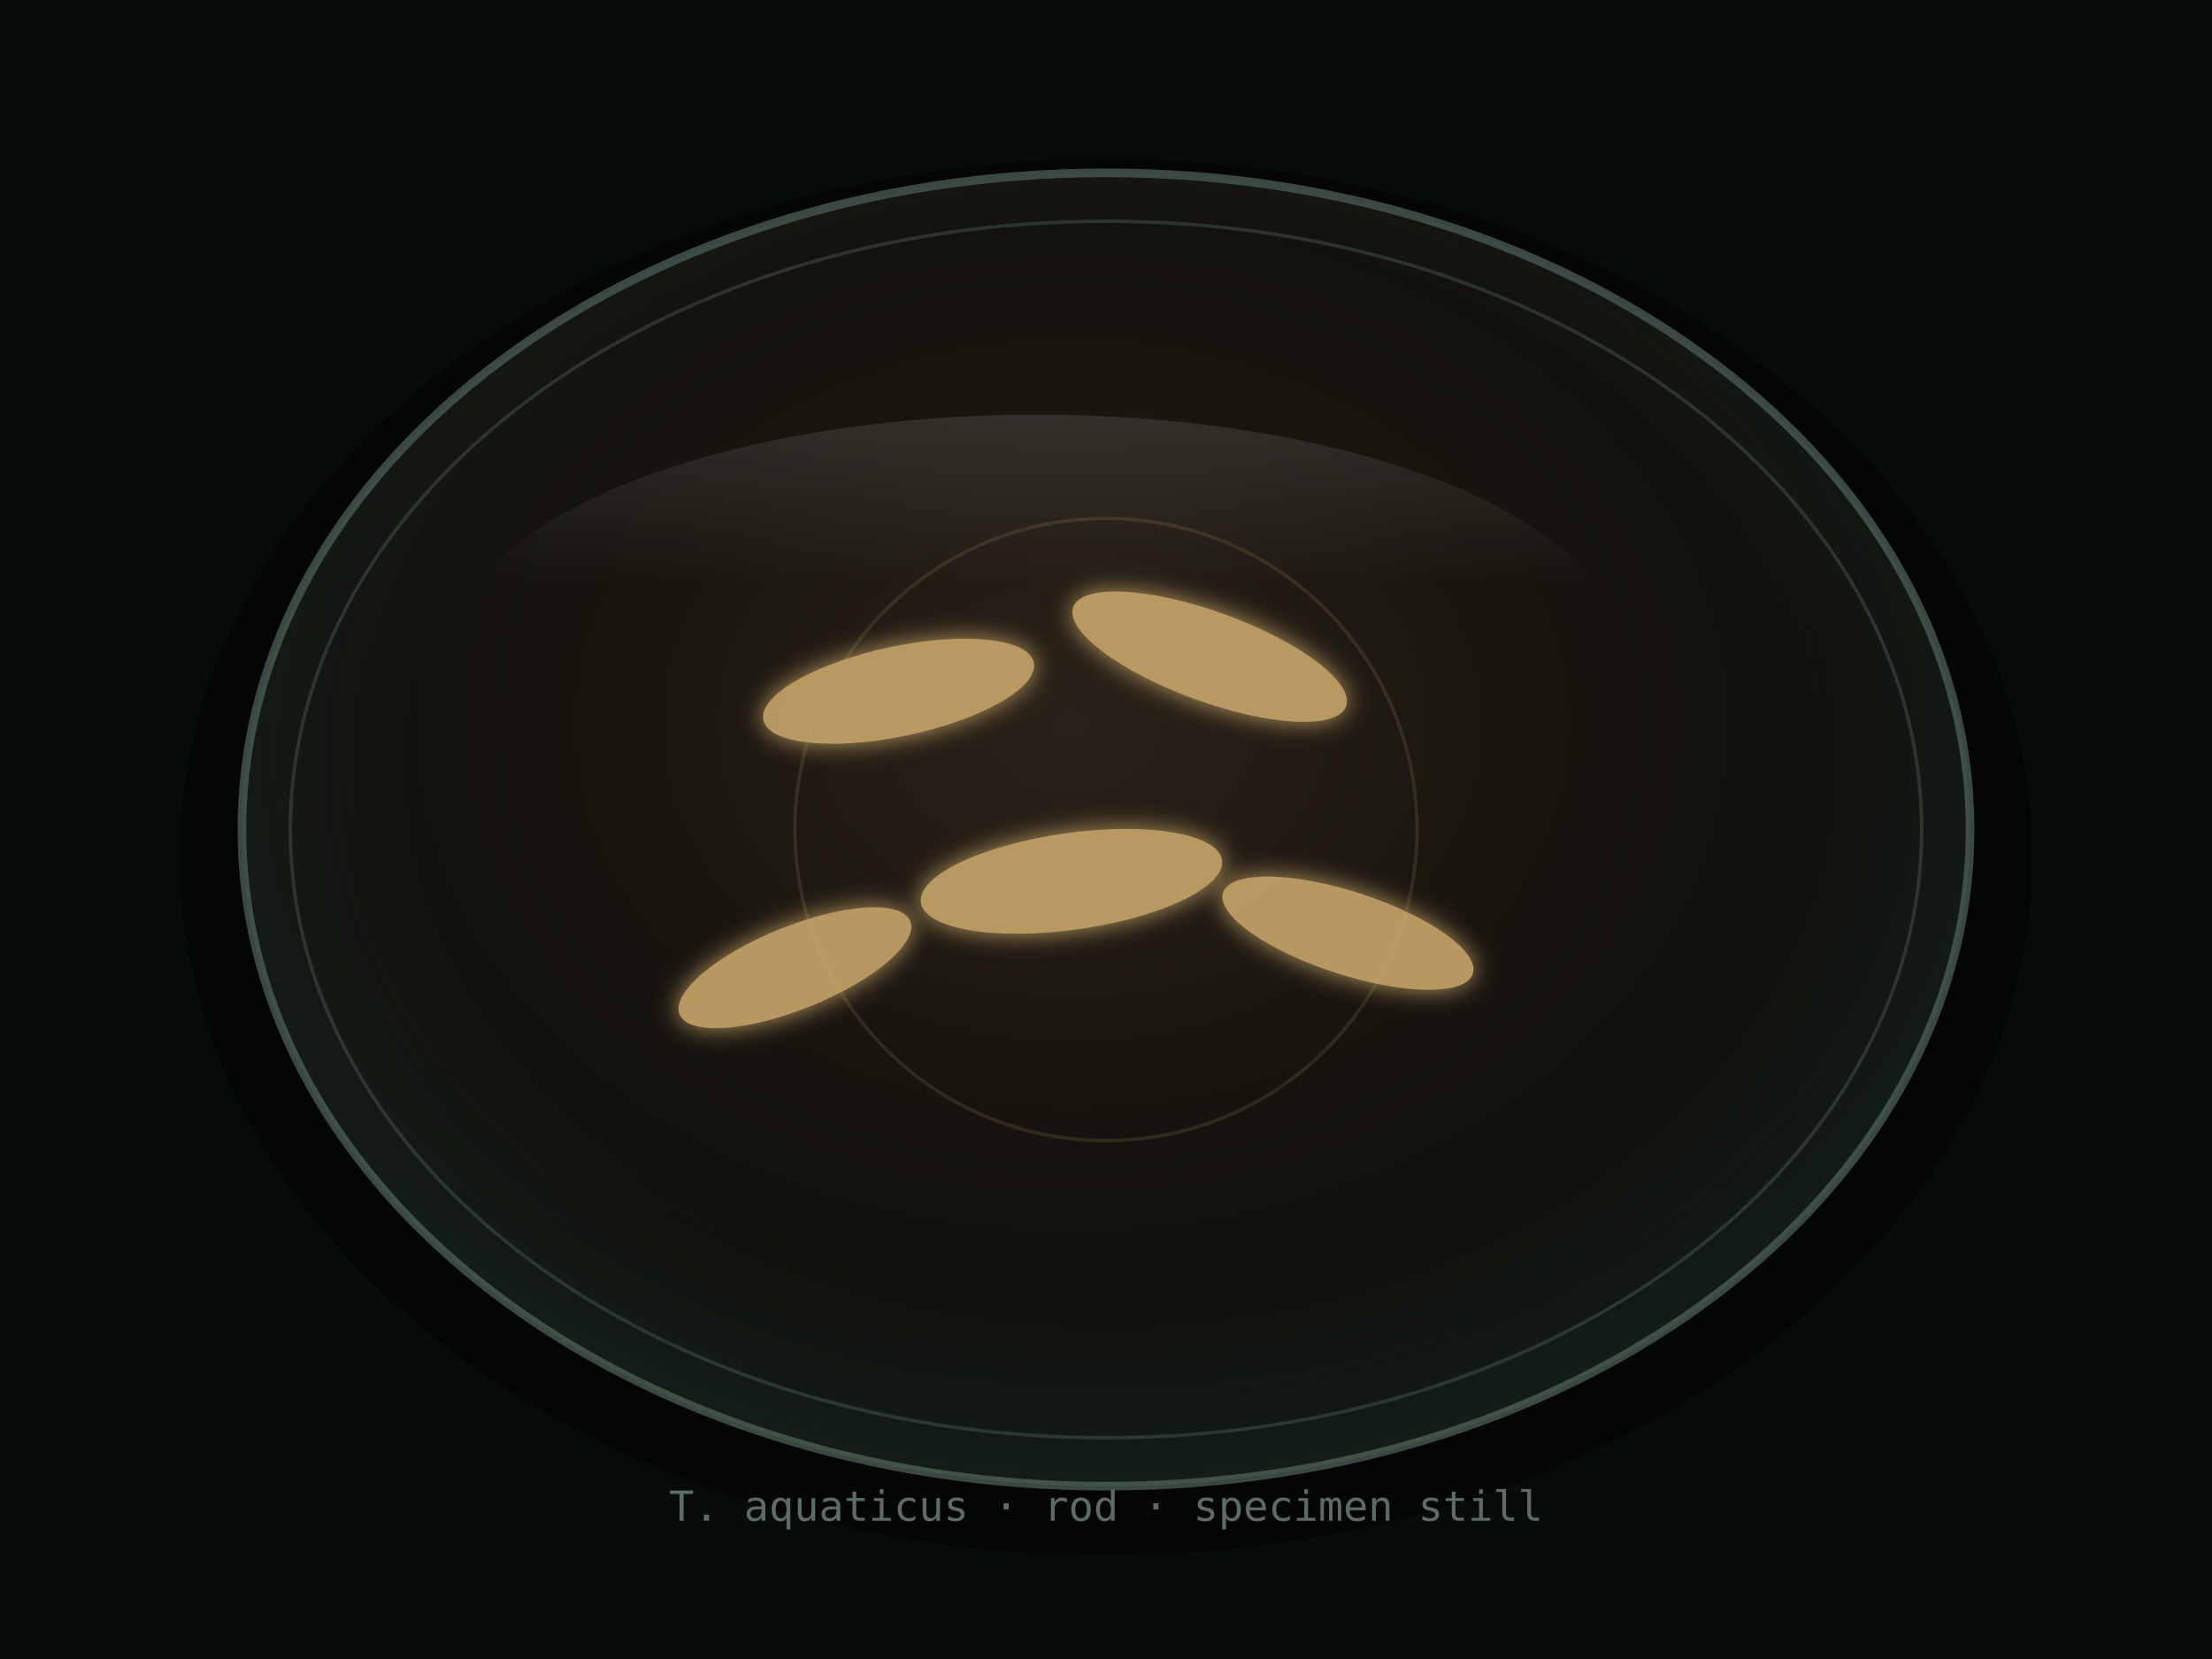
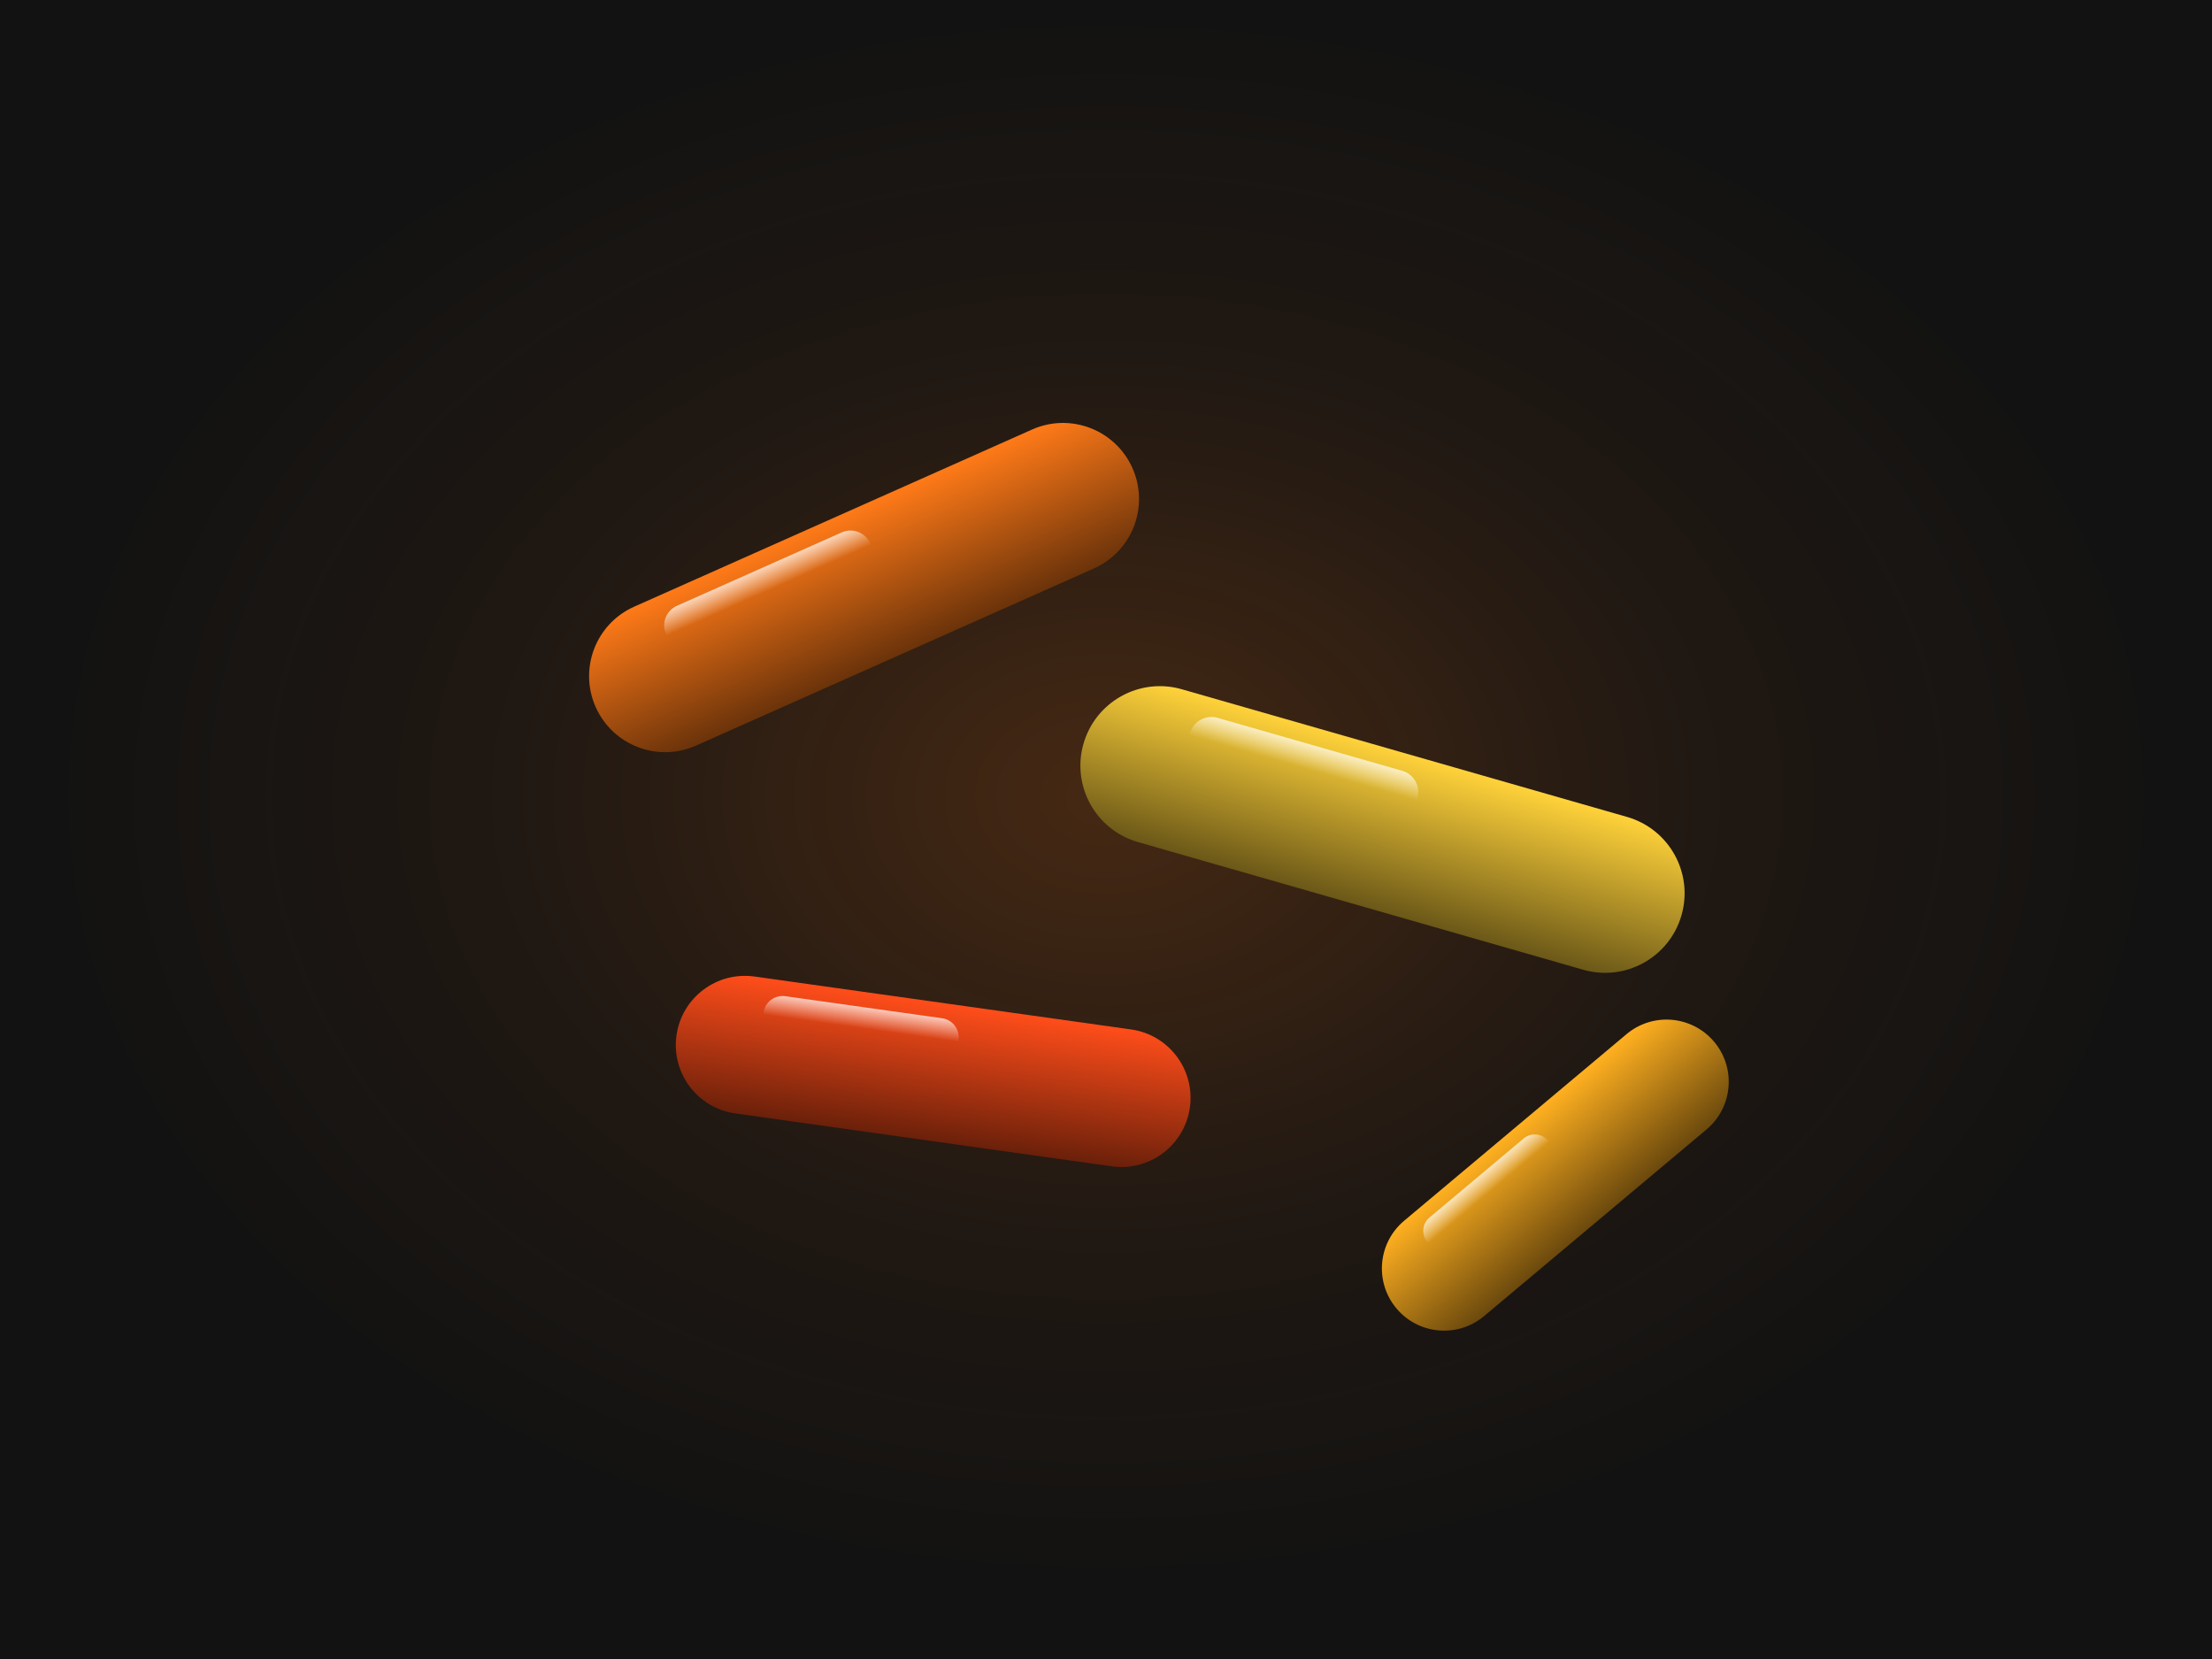
- <svg xmlns="http://www.w3.org/2000/svg" viewBox="0 0 640 480" role="img" aria-label="Specimen plate: Thermus aquaticus rods">
+ <svg xmlns="http://www.w3.org/2000/svg" viewBox="0 0 640 480" role="img" aria-label="Thermus aquaticus rods">
  <defs>
-     <radialGradient id="plate" cx="48%" cy="42%" r="62%">
-       <stop offset="0%" stop-color="#2a2218" />
-       <stop offset="45%" stop-color="#18140e" />
-       <stop offset="100%" stop-color="#080c0b" />
+     <linearGradient id="shine" x1="0" y1="0" x2="0" y2="1">
+       <stop offset="0%" stop-color="#ffffff" stop-opacity="0.7" />
+       <stop offset="55%" stop-color="#ffffff" stop-opacity="0" />
+     </linearGradient>
+     <linearGradient id="c0" x1="0" y1="0" x2="0" y2="1">
+       <stop offset="0%" stop-color="#ff7a18" />
+       <stop offset="100%" stop-color="#6b330a" />
+     </linearGradient>
+     <radialGradient id="s0" cx="35%" cy="32%" r="70%">
+       <stop offset="0%" stop-color="#ff7a18" />
+       <stop offset="100%" stop-color="#602e09" />
    </radialGradient>
-     <radialGradient id="plateRim" cx="50%" cy="45%" r="58%">
-       <stop offset="70%" stop-color="rgba(111,191,163,0)" />
-       <stop offset="92%" stop-color="rgba(111,191,163,0.08)" />
-       <stop offset="100%" stop-color="rgba(201,166,107,0.12)" />
+     <linearGradient id="c1" x1="0" y1="0" x2="0" y2="1">
+       <stop offset="0%" stop-color="#ffd23a" />
+       <stop offset="100%" stop-color="#6b5818" />
+     </linearGradient>
+     <radialGradient id="s1" cx="35%" cy="32%" r="70%">
+       <stop offset="0%" stop-color="#ffd23a" />
+       <stop offset="100%" stop-color="#604f16" />
    </radialGradient>
-     <linearGradient id="glass" x1="0%" y1="0%" x2="0%" y2="100%">
-       <stop offset="0%" stop-color="rgba(230,237,233,0.12)" />
-       <stop offset="35%" stop-color="rgba(230,237,233,0)" />
+     <linearGradient id="c2" x1="0" y1="0" x2="0" y2="1">
+       <stop offset="0%" stop-color="#ff4d1a" />
+       <stop offset="100%" stop-color="#6b200a" />
    </linearGradient>
-     <filter id="soft" x="-20%" y="-20%" width="140%" height="140%">
-       <feGaussianBlur stdDeviation="1.4" />
-     </filter>
-     <filter id="glow" x="-30%" y="-30%" width="160%" height="160%">
-       <feGaussianBlur stdDeviation="3.5" result="b" />
-       <feMerge>
-         <feMergeNode in="b" />
-         <feMergeNode in="SourceGraphic" />
-       </feMerge>
-     </filter>
+     <radialGradient id="s2" cx="35%" cy="32%" r="70%">
+       <stop offset="0%" stop-color="#ff4d1a" />
+       <stop offset="100%" stop-color="#601d09" />
+     </radialGradient>
+     <linearGradient id="c3" x1="0" y1="0" x2="0" y2="1">
+       <stop offset="0%" stop-color="#ffb020" />
+       <stop offset="100%" stop-color="#6b490d" />
+     </linearGradient>
+     <radialGradient id="s3" cx="35%" cy="32%" r="70%">
+       <stop offset="0%" stop-color="#ffb020" />
+       <stop offset="100%" stop-color="#60420c" />
+     </radialGradient>
+     <radialGradient id="wash" cx="50%" cy="48%" r="48%">
+       <stop offset="0%" stop-color="#ff7a18" stop-opacity="0.22" />
+       <stop offset="55%" stop-color="#ff7a18" stop-opacity="0.06" />
+       <stop offset="100%" stop-color="#ff7a18" stop-opacity="0" />
+     </radialGradient>
  </defs>
-   <rect width="640" height="480" fill="#070b0a" />
-   <ellipse cx="320" cy="248" rx="268" ry="202" fill="rgba(0,0,0,0.45)" />
-   <ellipse cx="320" cy="240" rx="250" ry="190" fill="url(#plate)" stroke="#3a4841" stroke-width="2.5" />
-   <ellipse cx="320" cy="240" rx="250" ry="190" fill="url(#plateRim)" />
-   <ellipse cx="320" cy="240" rx="236" ry="176" fill="none" stroke="#4a5a52" stroke-width="1" opacity="0.45" />
-   <ellipse cx="300" cy="190" rx="170" ry="70" fill="url(#glass)" />
-   <g fill="#c9a66b" opacity="0.9" filter="url(#glow)">
-     <ellipse cx="260" cy="200" rx="40" ry="13" transform="rotate(-12 260 200)" />
-     <ellipse cx="350" cy="190" rx="42" ry="13" transform="rotate(20 350 190)" />
-     <ellipse cx="310" cy="255" rx="44" ry="14" transform="rotate(-8 310 255)" />
-     <ellipse cx="390" cy="270" rx="38" ry="12" transform="rotate(18 390 270)" />
-     <ellipse cx="230" cy="280" rx="36" ry="12" transform="rotate(-22 230 280)" />
+   <rect width="640" height="480" fill="#121212" />
+   <rect width="640" height="480" fill="url(#wash)" />
+   <g transform="translate(250.0 170.0) rotate(-24.0)">
+     <rect x="-85.0" y="-22.0" width="170.0" height="44.0" rx="22.0" fill="url(#c0)" />
+     <rect x="-57.8" y="-17.2" width="64.6" height="12.3" rx="6.2" fill="url(#shine)" />
  </g>
-   <circle cx="320" cy="240" r="90" fill="none" stroke="#c9a66b" stroke-width="1" opacity="0.15" />
-   <text x="320" y="440" text-anchor="middle" fill="#5c6b63" font-family="ui-monospace, monospace" font-size="12">T. aquaticus · rod · specimen still</text>
+   <g transform="translate(400.0 240.0) rotate(16.0)">
+     <rect x="-90.0" y="-23.0" width="180.0" height="46.0" rx="23.0" fill="url(#c1)" />
+     <rect x="-61.2" y="-17.9" width="68.4" height="12.9" rx="6.4" fill="url(#shine)" />
+   </g>
+   <g transform="translate(270.0 310.0) rotate(8.0)">
+     <rect x="-75.0" y="-20.0" width="150.0" height="40.0" rx="20.0" fill="url(#c2)" />
+     <rect x="-51.0" y="-15.6" width="57.0" height="11.2" rx="5.6" fill="url(#shine)" />
+   </g>
+   <g transform="translate(450.0 340.0) rotate(-40.0)">
+     <rect x="-60.0" y="-18.0" width="120.0" height="36.0" rx="18.0" fill="url(#c3)" />
+     <rect x="-40.8" y="-14.0" width="45.6" height="10.1" rx="5.0" fill="url(#shine)" />
+   </g>
</svg>
